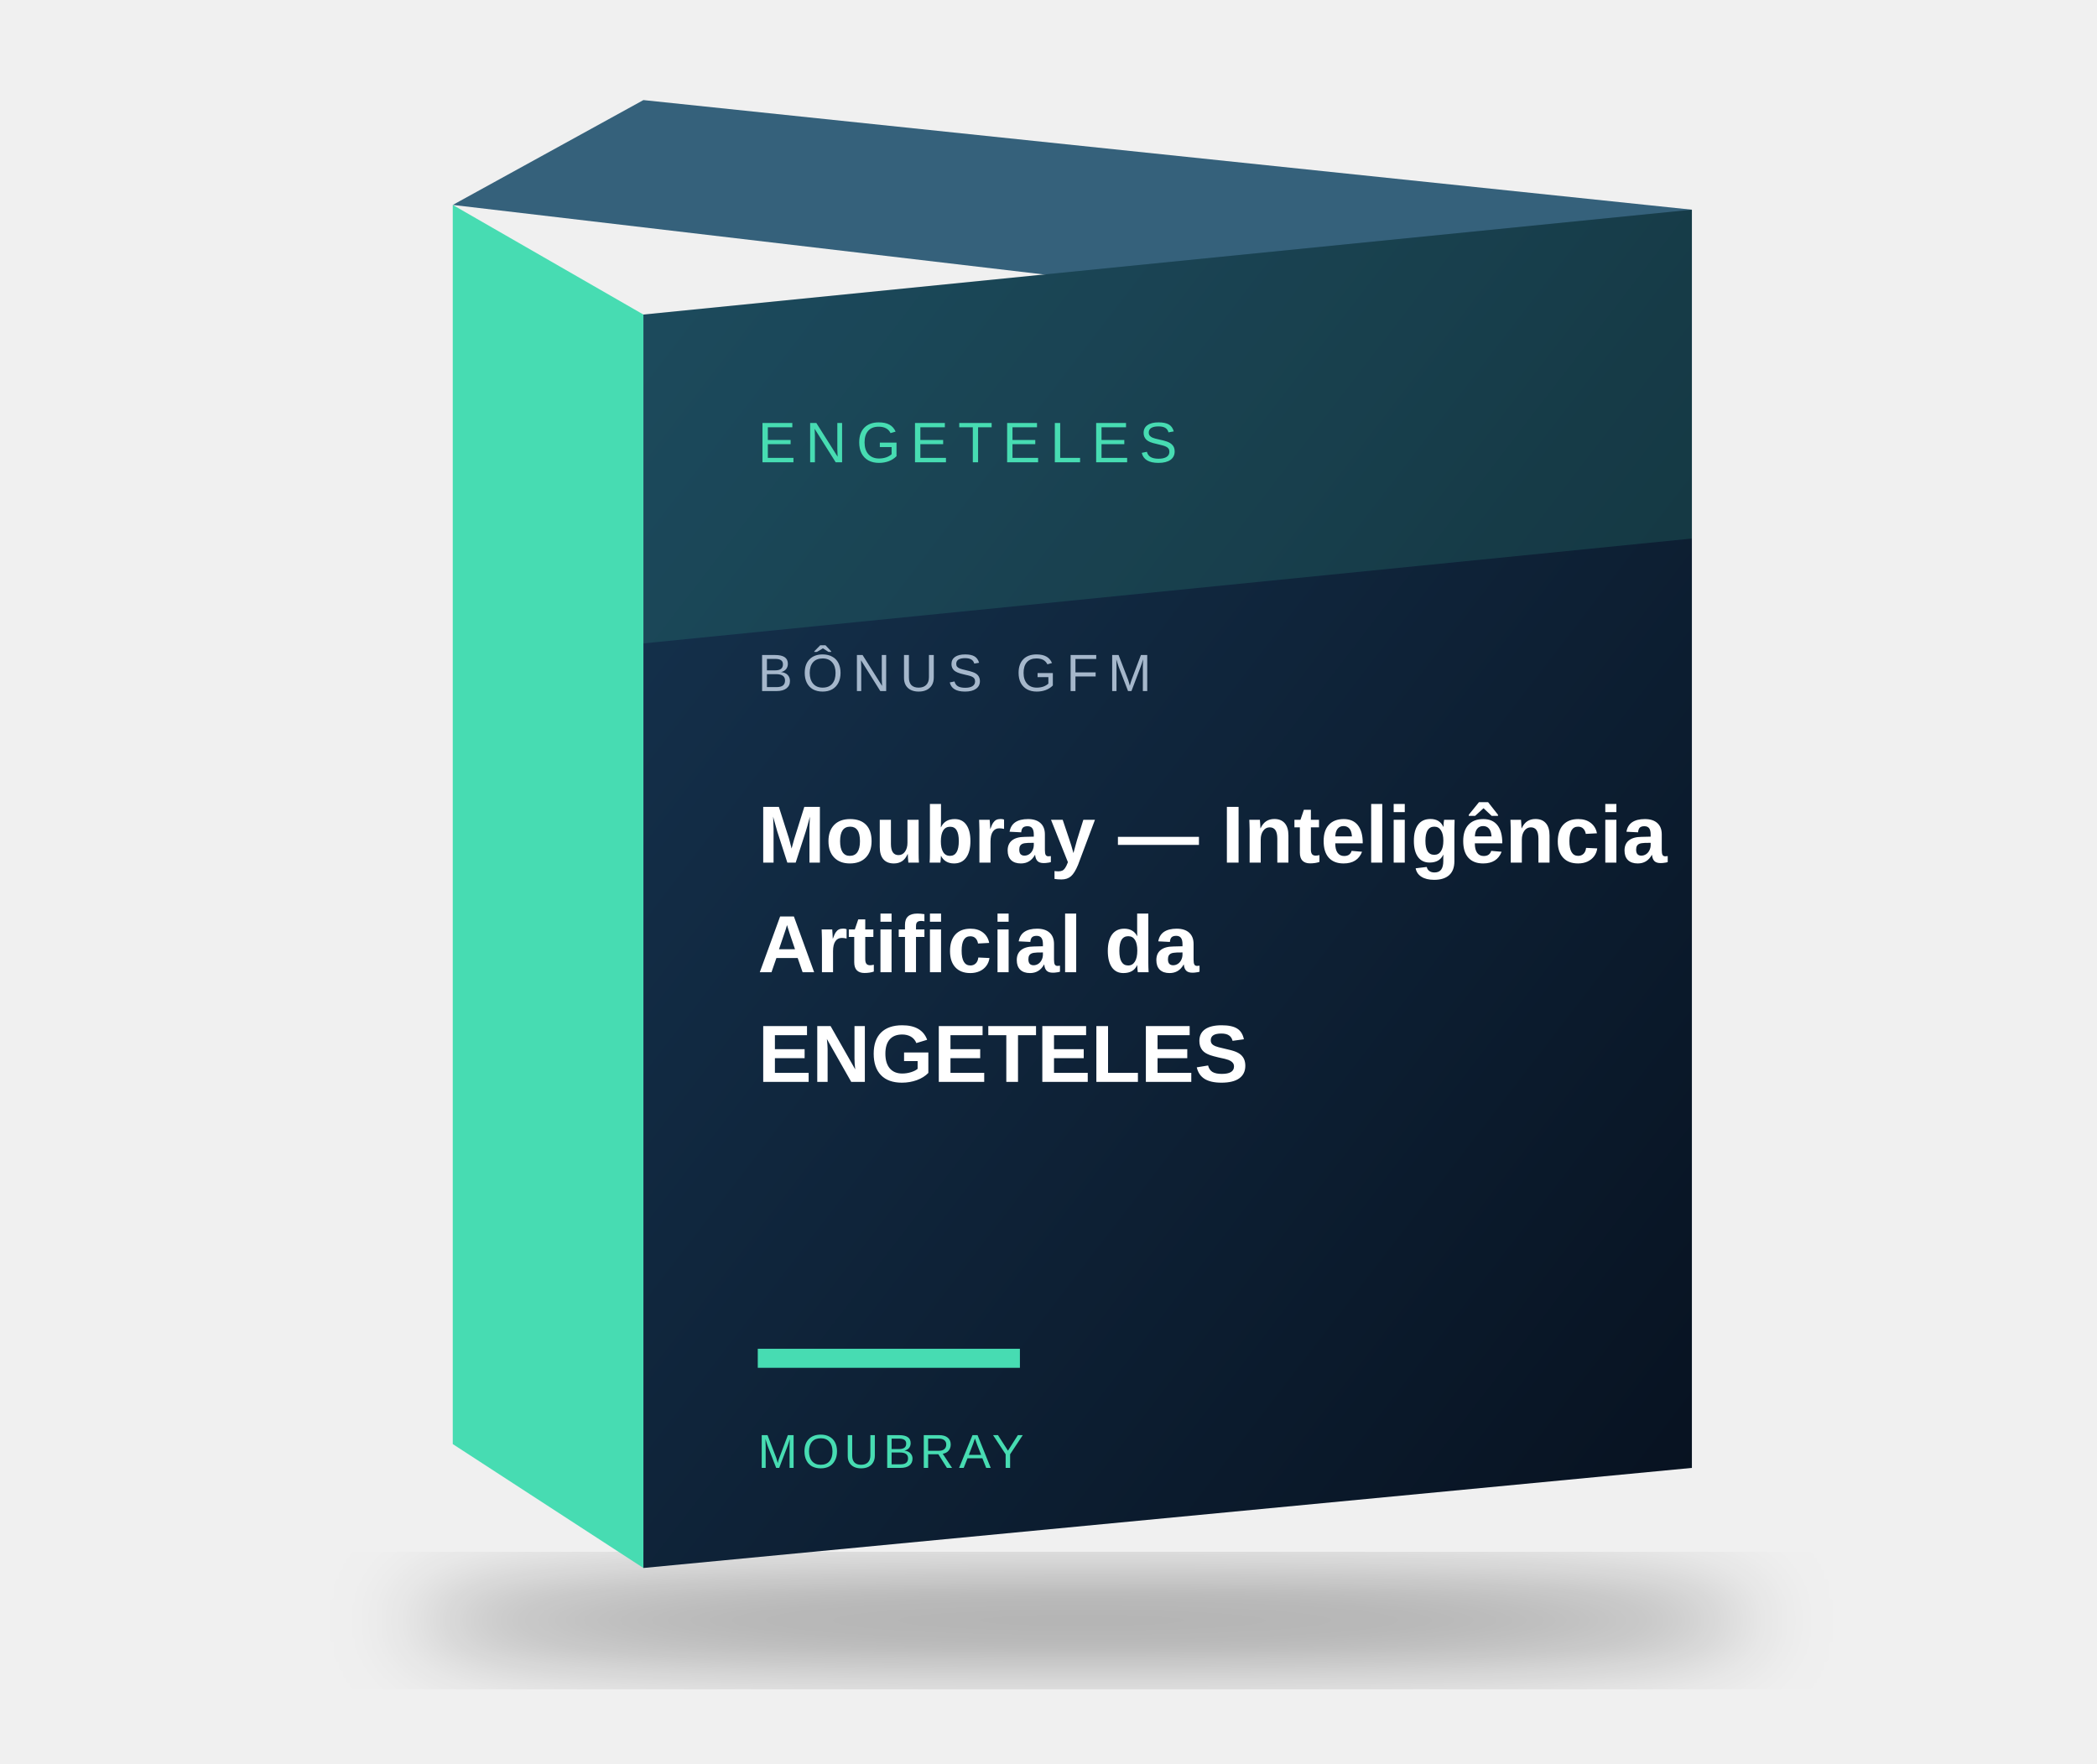
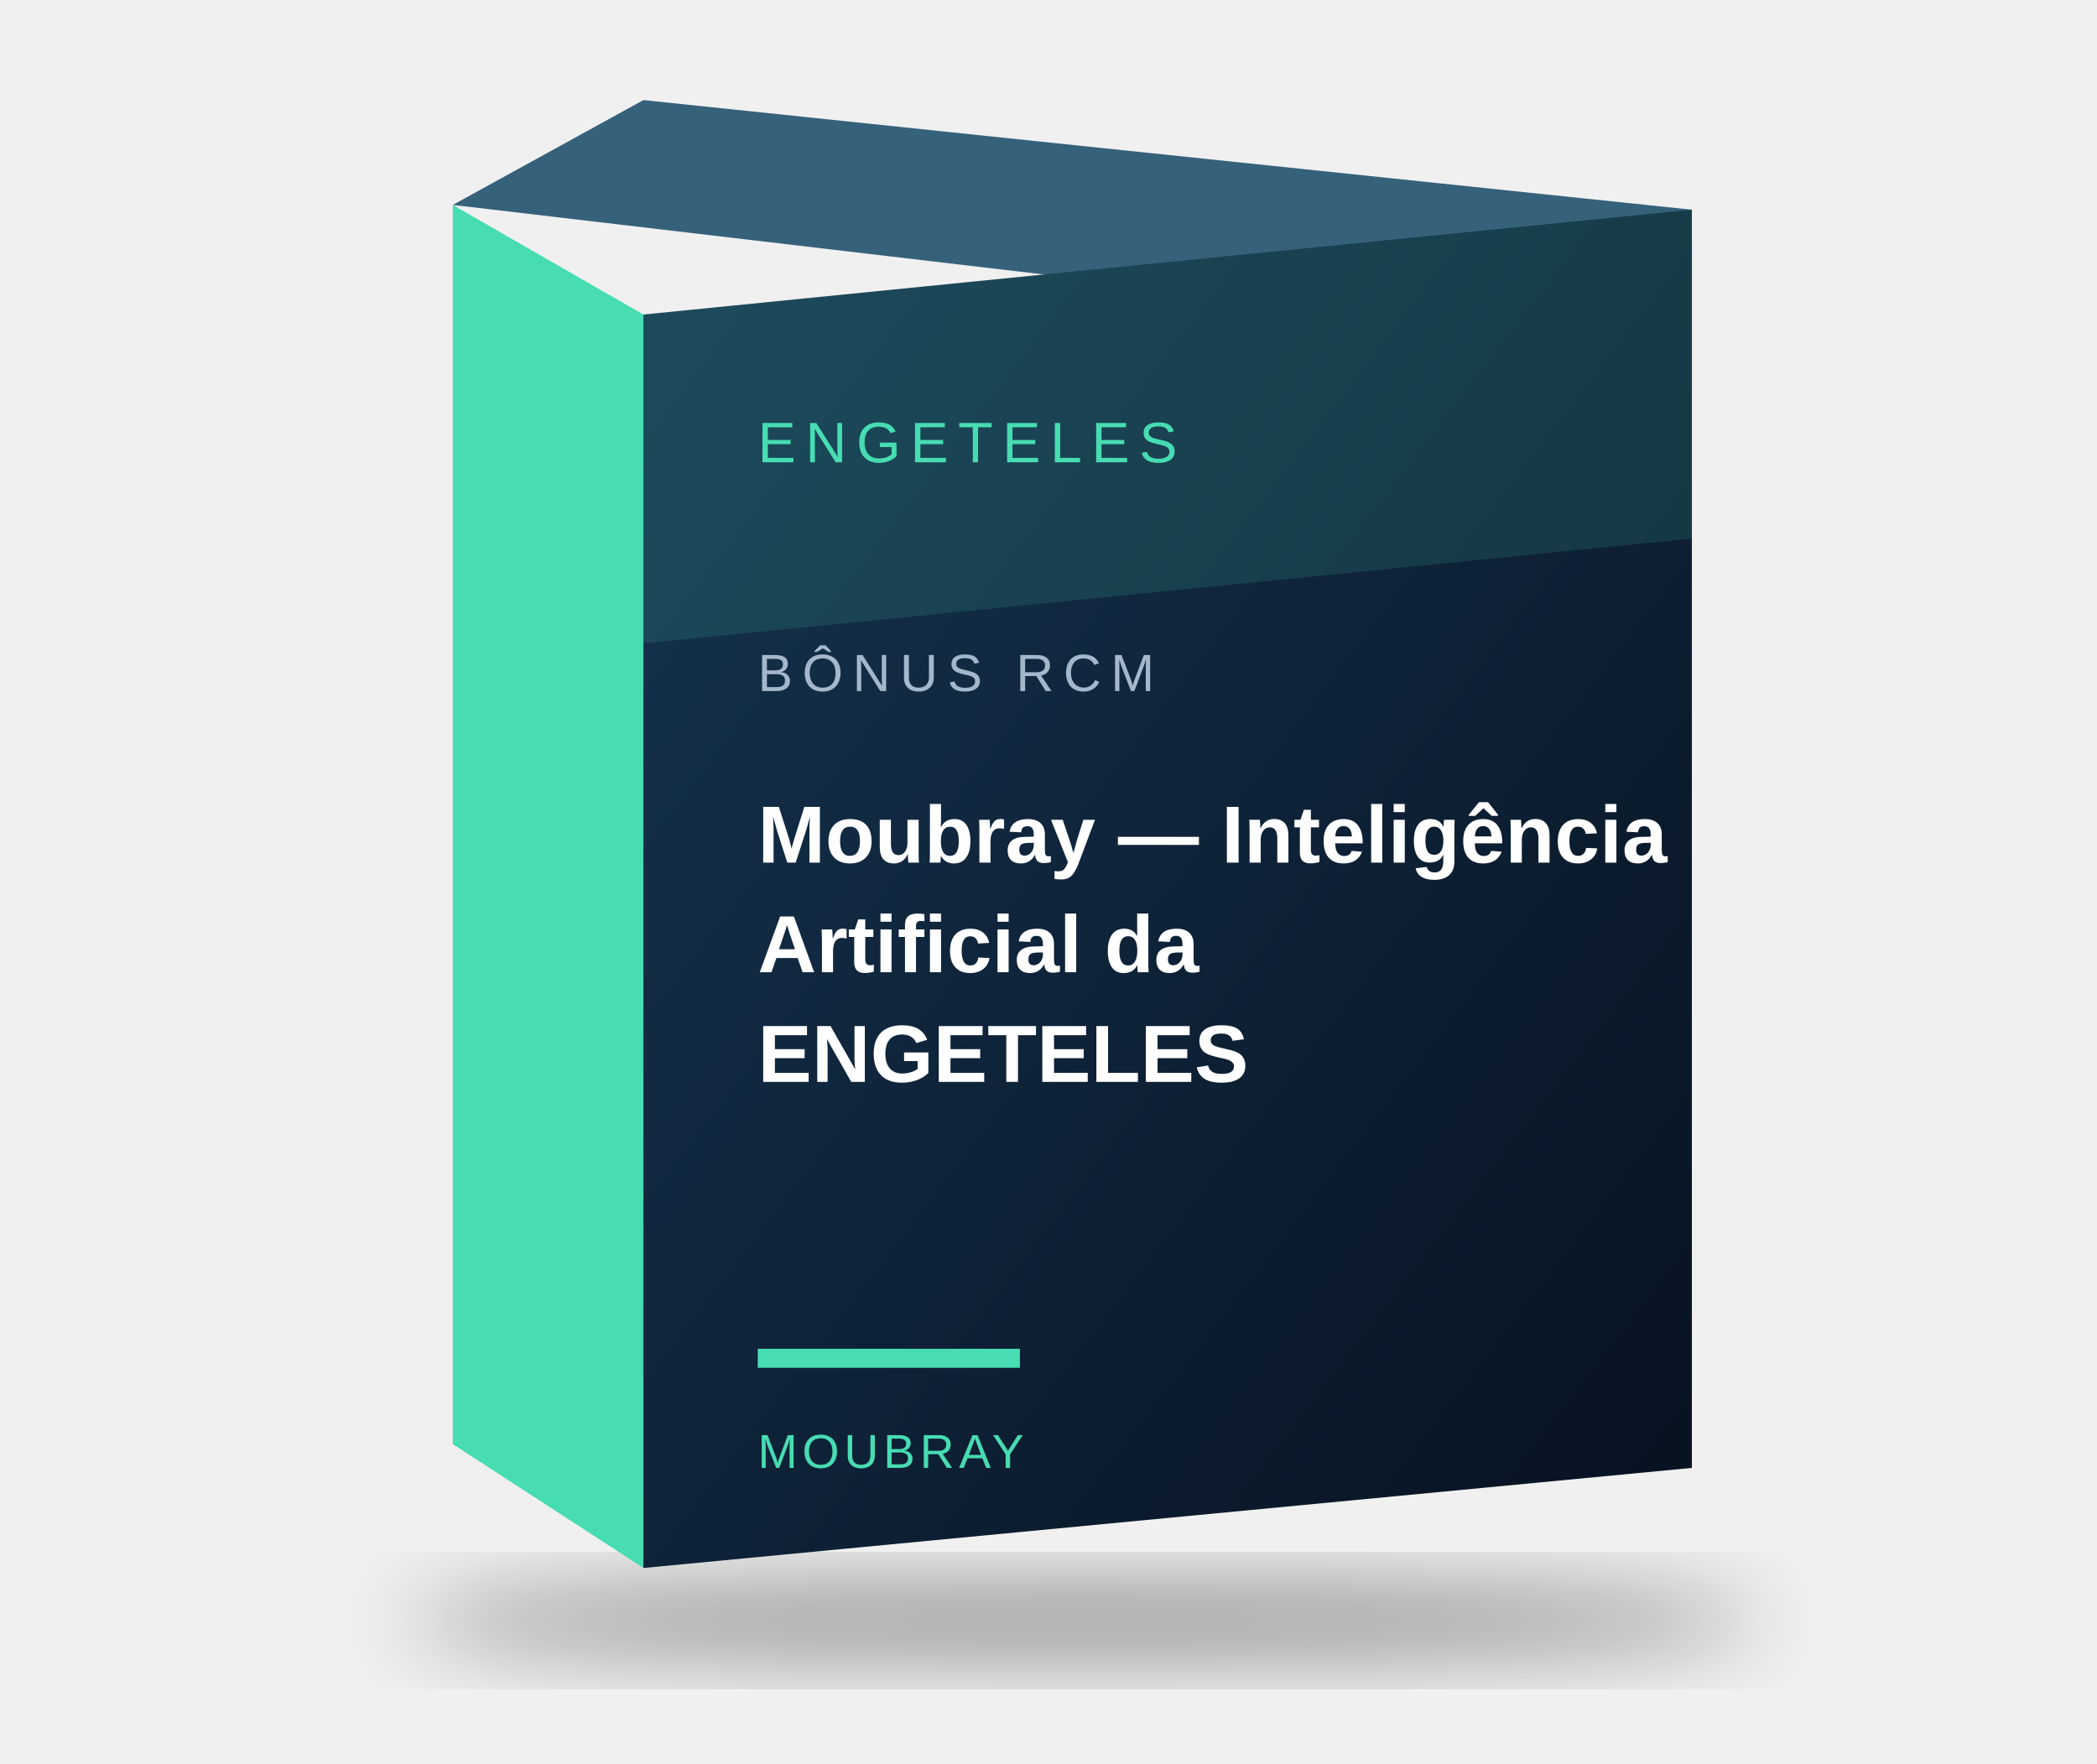
<svg xmlns="http://www.w3.org/2000/svg" viewBox="0 0 440 370">
  <defs>
    <linearGradient id="cover" x2="1" y2="1">
      <stop stop-color="#163552" />
      <stop offset="1" stop-color="#07111f" />
    </linearGradient>
    <filter id="shadow">
      <feGaussianBlur stdDeviation="9" />
    </filter>
  </defs>
  <ellipse cx="227" cy="340" rx="142" ry="12" fill="#000" opacity=".3" filter="url(#shadow)" />
  <path d="M95 43 135 21 355 44 316 69Z" fill="#35617b" />
  <path d="M95 43 135 66 135 329 95 303Z" fill="#47dcb2" />
  <path d="M135 66 355 44 355 308 135 329Z" fill="url(#cover)" />
  <path d="M135 66 355 44 355 113 135 135Z" fill="#47dcb2" opacity=".14" />
  <text x="159" y="97" fill="#47dcb2" font-family="Arial" font-size="12" letter-spacing="2">ENGETELES</text>
-   <text x="159" y="145" fill="#a5b7cb" font-family="Arial" font-size="11" letter-spacing="2">BÔNUS GFM</text>
+   <text x="159" y="145" fill="#a5b7cb" font-family="Arial" font-size="11" letter-spacing="2">BÔNUS RCM</text>
  <text x="159" y="181" fill="white" font-family="Arial" font-size="17" font-weight="700">Moubray — Inteligência</text>
  <text x="159" y="204" fill="white" font-family="Arial" font-size="17" font-weight="700">Artificial da</text>
  <text x="159" y="227" fill="white" font-family="Arial" font-size="17" font-weight="700">ENGETELES</text>
  <path d="M159 285h55" stroke="#47dcb2" stroke-width="4" />
  <text x="159" y="308" fill="#47dcb2" font-family="Arial" font-size="10" letter-spacing="1">MOUBRAY</text>
</svg>
